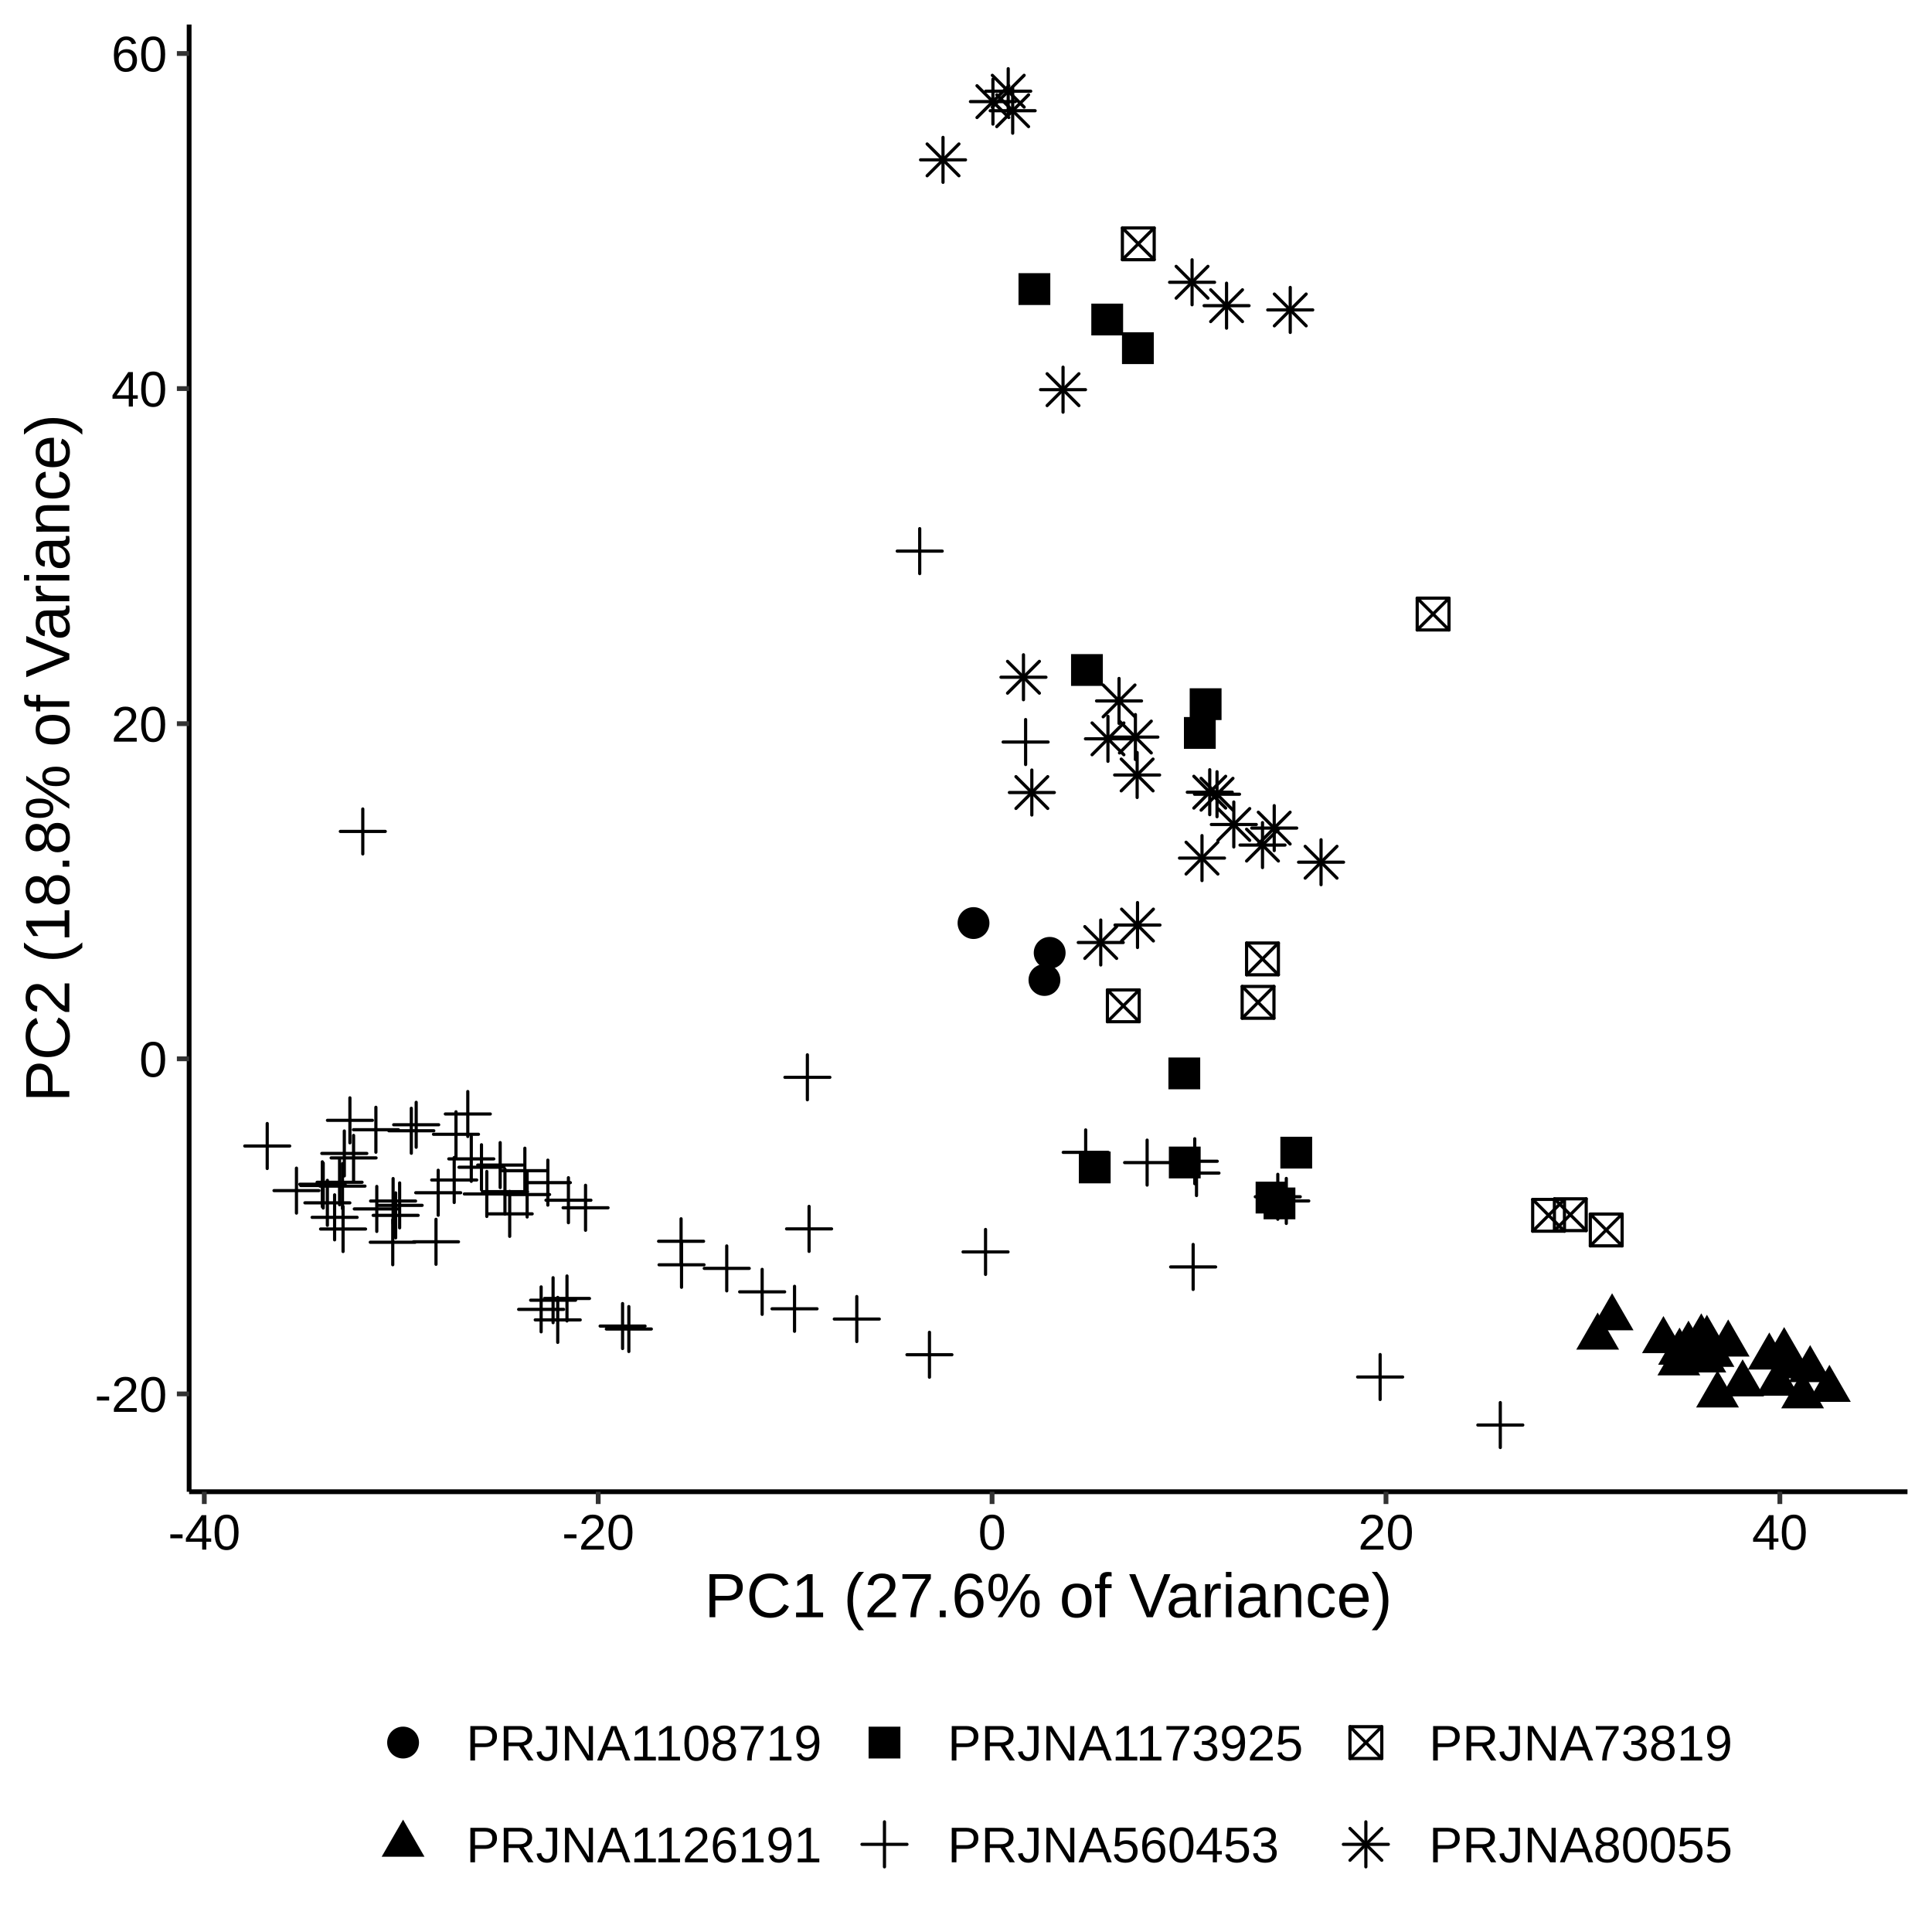
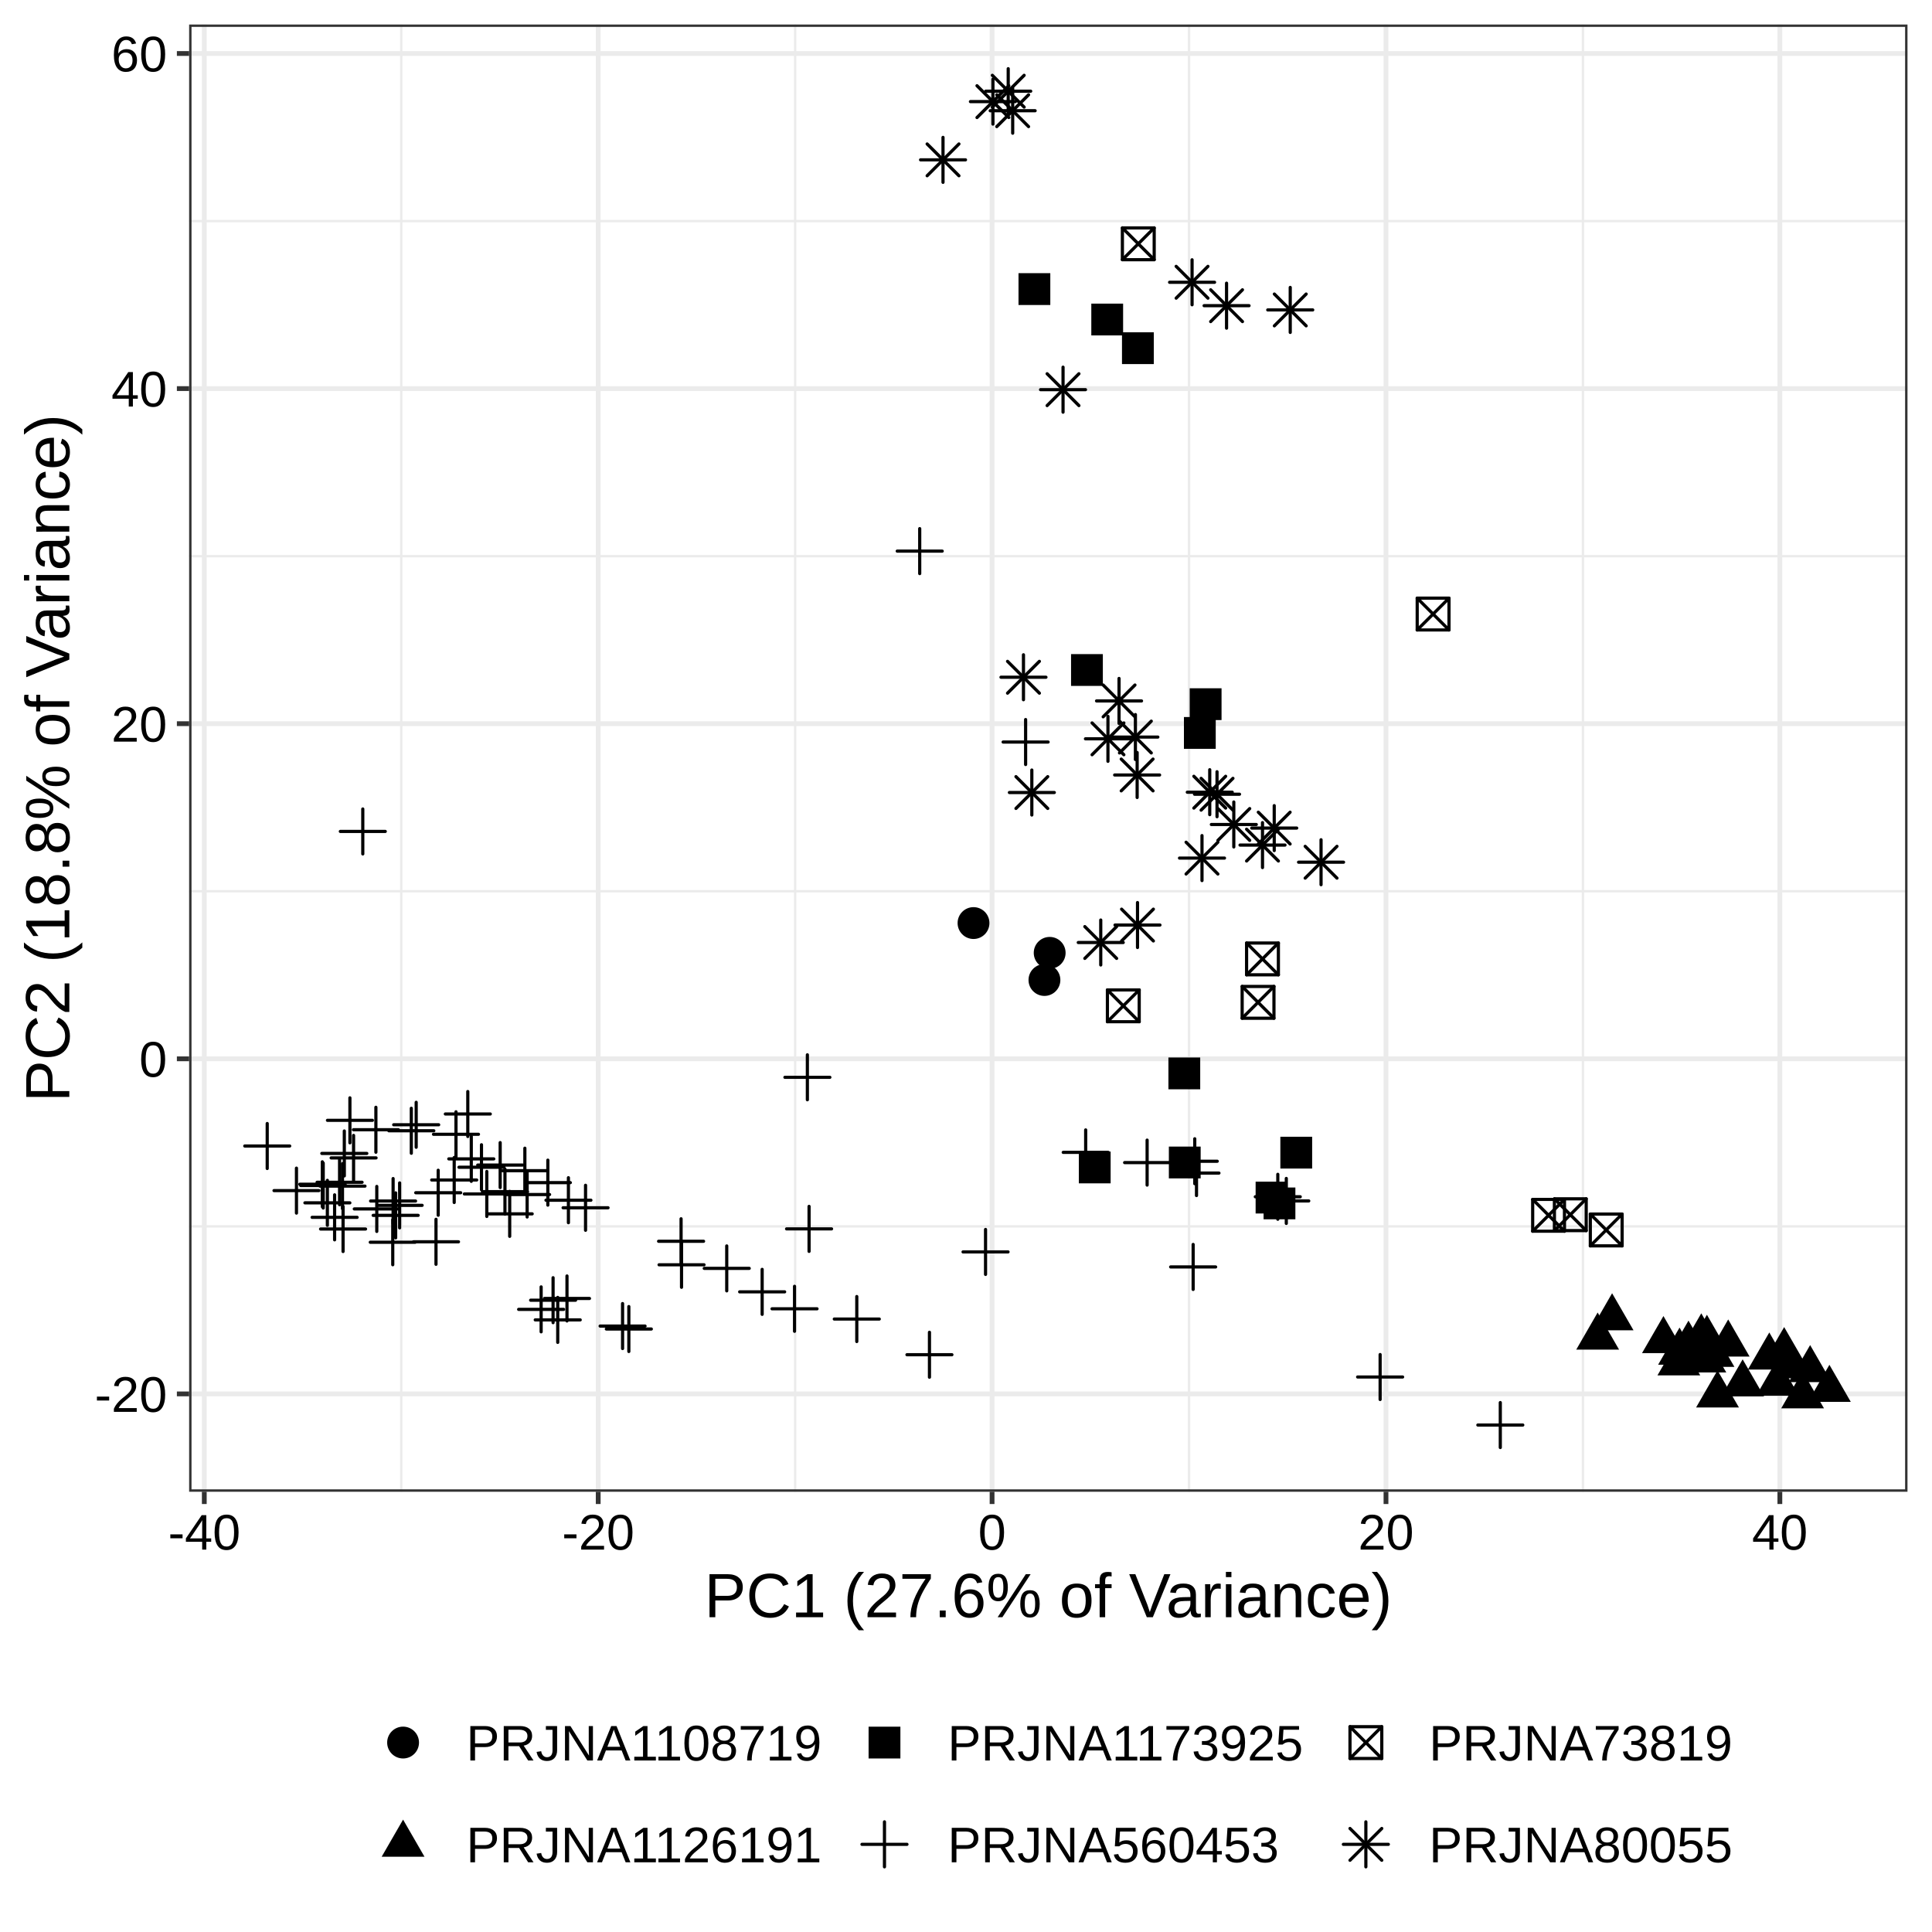
<svg xmlns="http://www.w3.org/2000/svg" class="svglite" width="432.00pt" height="432.00pt" viewBox="0 0 432.00 432.00">
  <defs>
    <style type="text/css">
    .svglite line, .svglite polyline, .svglite polygon, .svglite path, .svglite rect, .svglite circle {
      fill: none;
      stroke: #000000;
      stroke-linecap: round;
      stroke-linejoin: round;
      stroke-miterlimit: 10.00;
    }
    .svglite text {
      white-space: pre;
    }
  </style>
  </defs>
  <rect width="100%" height="100%" style="stroke: none; fill: #FFFFFF;" />
  <defs>
    <clipPath id="cpMC4wMHw0MzIuMDB8MC4wMHw0MzIuMDA=">
      <rect x="0.00" y="0.00" width="432.00" height="432.00" />
    </clipPath>
  </defs>
  <g clip-path="url(#cpMC4wMHw0MzIuMDB8MC4wMHw0MzIuMDA=)">
    <rect x="0.00" y="0.00" width="432.00" height="432.00" style="stroke-width: 1.07; stroke: #FFFFFF; fill: #FFFFFF;" />
  </g>
  <defs>
    <clipPath id="cpNDIuMjl8NDI2LjUyfDUuNDh8MzMzLjU2">
      <rect x="42.29" y="5.48" width="384.23" height="328.08" />
    </clipPath>
  </defs>
  <g clip-path="url(#cpNDIuMjl8NDI2LjUyfDUuNDh8MzMzLjU2)">
    <rect x="42.29" y="5.48" width="384.23" height="328.08" style="stroke-width: 1.07; stroke: none; fill: #FFFFFF;" />
+     <polyline points="42.29,274.22 426.52,274.22 " style="stroke-width: 0.53; stroke: #EBEBEB; stroke-linecap: butt;" />
+     <polyline points="42.29,199.29 426.52,199.29 " style="stroke-width: 0.53; stroke: #EBEBEB; stroke-linecap: butt;" />
+     <polyline points="42.29,124.36 426.52,124.36 " style="stroke-width: 0.53; stroke: #EBEBEB; stroke-linecap: butt;" />
+     <polyline points="42.29,49.43 426.52,49.43 " style="stroke-width: 0.53; stroke: #EBEBEB; stroke-linecap: butt;" />
+     <polyline points="89.72,333.56 89.72,5.48 " style="stroke-width: 0.53; stroke: #EBEBEB; stroke-linecap: butt;" />
+     <polyline points="177.80,333.56 177.80,5.48 " style="stroke-width: 0.53; stroke: #EBEBEB; stroke-linecap: butt;" />
+     <polyline points="265.87,333.56 265.87,5.48 " style="stroke-width: 0.53; stroke: #EBEBEB; stroke-linecap: butt;" />
+     <polyline points="353.95,333.56 353.95,5.48 " style="stroke-width: 0.53; stroke: #EBEBEB; stroke-linecap: butt;" />
+     <polyline points="42.29,311.68 426.52,311.68 " style="stroke-width: 1.07; stroke: #EBEBEB; stroke-linecap: butt;" />
+     <polyline points="42.29,236.75 426.52,236.75 " style="stroke-width: 1.07; stroke: #EBEBEB; stroke-linecap: butt;" />
+     <polyline points="42.29,161.82 426.52,161.82 " style="stroke-width: 1.07; stroke: #EBEBEB; stroke-linecap: butt;" />
+     <polyline points="42.29,86.89 426.52,86.89 " style="stroke-width: 1.07; stroke: #EBEBEB; stroke-linecap: butt;" />
+     <polyline points="42.29,11.96 426.52,11.96 " style="stroke-width: 1.07; stroke: #EBEBEB; stroke-linecap: butt;" />
+     <polyline points="45.68,333.56 45.68,5.48 " style="stroke-width: 1.07; stroke: #EBEBEB; stroke-linecap: butt;" />
+     <polyline points="133.76,333.56 133.76,5.48 " style="stroke-width: 1.07; stroke: #EBEBEB; stroke-linecap: butt;" />
+     <polyline points="221.83,333.56 221.83,5.48 " style="stroke-width: 1.07; stroke: #EBEBEB; stroke-linecap: butt;" />
+     <polyline points="309.91,333.56 309.91,5.48 " style="stroke-width: 1.07; stroke: #EBEBEB; stroke-linecap: butt;" />
+     <polyline points="397.98,333.56 397.98,5.48 " style="stroke-width: 1.07; stroke: #EBEBEB; stroke-linecap: butt;" />
    <line x1="125.91" y1="270.06" x2="135.96" y2="270.06" style="stroke-width: 0.71;" />
    <line x1="130.93" y1="275.09" x2="130.93" y2="265.03" style="stroke-width: 0.71;" />
    <line x1="100.35" y1="259.13" x2="110.41" y2="259.13" style="stroke-width: 0.71;" />
    <line x1="105.38" y1="264.15" x2="105.38" y2="254.10" style="stroke-width: 0.71;" />
    <line x1="112.34" y1="261.77" x2="122.39" y2="261.77" style="stroke-width: 0.71;" />
    <line x1="117.36" y1="266.80" x2="117.36" y2="256.74" style="stroke-width: 0.71;" />
    <line x1="262.12" y1="259.66" x2="272.18" y2="259.66" style="stroke-width: 0.71;" />
    <line x1="267.15" y1="264.68" x2="267.15" y2="254.63" style="stroke-width: 0.71;" />
    <line x1="262.51" y1="262.30" x2="272.56" y2="262.30" style="stroke-width: 0.71;" />
    <line x1="267.54" y1="267.33" x2="267.54" y2="257.27" style="stroke-width: 0.71;" />
    <line x1="251.47" y1="259.96" x2="261.53" y2="259.96" style="stroke-width: 0.71;" />
    <line x1="256.50" y1="264.99" x2="256.50" y2="254.93" style="stroke-width: 0.71;" />
    <line x1="280.69" y1="267.60" x2="290.74" y2="267.60" style="stroke-width: 0.71;" />
    <line x1="285.72" y1="272.63" x2="285.72" y2="262.58" style="stroke-width: 0.71;" />
    <line x1="282.59" y1="268.53" x2="292.64" y2="268.53" style="stroke-width: 0.71;" />
    <line x1="287.62" y1="273.56" x2="287.62" y2="263.50" style="stroke-width: 0.71;" />
    <line x1="237.74" y1="257.67" x2="247.79" y2="257.67" style="stroke-width: 0.71;" />
    <line x1="242.76" y1="262.70" x2="242.76" y2="252.65" style="stroke-width: 0.71;" />
    <line x1="224.30" y1="165.92" x2="234.36" y2="165.92" style="stroke-width: 0.71;" />
    <line x1="229.33" y1="170.95" x2="229.33" y2="160.89" style="stroke-width: 0.71;" />
    <line x1="200.62" y1="123.23" x2="210.68" y2="123.23" style="stroke-width: 0.71;" />
    <line x1="205.65" y1="128.26" x2="205.65" y2="118.20" style="stroke-width: 0.71;" />
    <line x1="107.88" y1="266.45" x2="117.94" y2="266.45" style="stroke-width: 0.71;" />
    <line x1="112.91" y1="271.48" x2="112.91" y2="261.42" style="stroke-width: 0.71;" />
    <line x1="202.80" y1="302.92" x2="212.85" y2="302.92" style="stroke-width: 0.71;" />
    <line x1="207.83" y1="307.95" x2="207.83" y2="297.90" style="stroke-width: 0.71;" />
    <line x1="175.88" y1="274.78" x2="185.94" y2="274.78" style="stroke-width: 0.71;" />
    <line x1="180.91" y1="279.81" x2="180.91" y2="269.75" style="stroke-width: 0.71;" />
    <line x1="215.34" y1="279.93" x2="225.40" y2="279.93" style="stroke-width: 0.71;" />
    <line x1="220.37" y1="284.96" x2="220.37" y2="274.91" style="stroke-width: 0.71;" />
    <line x1="175.51" y1="240.89" x2="185.56" y2="240.89" style="stroke-width: 0.71;" />
    <line x1="180.53" y1="245.91" x2="180.53" y2="235.86" style="stroke-width: 0.71;" />
    <line x1="303.57" y1="307.90" x2="313.63" y2="307.90" style="stroke-width: 0.71;" />
    <line x1="308.60" y1="312.93" x2="308.60" y2="302.88" style="stroke-width: 0.71;" />
    <line x1="76.10" y1="185.91" x2="86.15" y2="185.91" style="stroke-width: 0.71;" />
    <line x1="81.12" y1="190.94" x2="81.12" y2="180.89" style="stroke-width: 0.71;" />
    <line x1="186.55" y1="294.94" x2="196.61" y2="294.94" style="stroke-width: 0.71;" />
    <line x1="191.58" y1="299.97" x2="191.58" y2="289.91" style="stroke-width: 0.71;" />
    <line x1="330.45" y1="318.64" x2="340.50" y2="318.64" style="stroke-width: 0.71;" />
    <line x1="335.47" y1="323.67" x2="335.47" y2="313.62" style="stroke-width: 0.71;" />
    <line x1="261.76" y1="283.29" x2="271.82" y2="283.29" style="stroke-width: 0.71;" />
    <line x1="266.79" y1="288.32" x2="266.79" y2="278.26" style="stroke-width: 0.71;" />
    <line x1="79.22" y1="270.32" x2="89.28" y2="270.32" style="stroke-width: 0.71;" />
    <line x1="84.25" y1="275.35" x2="84.25" y2="265.29" style="stroke-width: 0.71;" />
    <line x1="74.04" y1="258.91" x2="84.09" y2="258.91" style="stroke-width: 0.71;" />
    <line x1="79.06" y1="263.94" x2="79.06" y2="253.88" style="stroke-width: 0.71;" />
    <line x1="71.96" y1="257.91" x2="82.02" y2="257.91" style="stroke-width: 0.71;" />
    <line x1="76.99" y1="262.94" x2="76.99" y2="252.89" style="stroke-width: 0.71;" />
    <line x1="82.87" y1="268.55" x2="92.92" y2="268.55" style="stroke-width: 0.71;" />
    <line x1="87.90" y1="273.58" x2="87.90" y2="263.53" style="stroke-width: 0.71;" />
    <line x1="54.73" y1="256.25" x2="64.78" y2="256.25" style="stroke-width: 0.71;" />
    <line x1="59.75" y1="261.28" x2="59.75" y2="251.22" style="stroke-width: 0.71;" />
    <line x1="73.22" y1="250.51" x2="83.27" y2="250.51" style="stroke-width: 0.71;" />
    <line x1="78.24" y1="255.54" x2="78.24" y2="245.48" style="stroke-width: 0.71;" />
    <line x1="69.79" y1="272.20" x2="79.85" y2="272.20" style="stroke-width: 0.71;" />
    <line x1="74.82" y1="277.23" x2="74.82" y2="267.17" style="stroke-width: 0.71;" />
    <line x1="61.27" y1="266.22" x2="71.32" y2="266.22" style="stroke-width: 0.71;" />
    <line x1="66.29" y1="271.25" x2="66.29" y2="261.20" style="stroke-width: 0.71;" />
    <line x1="165.39" y1="288.86" x2="175.45" y2="288.86" style="stroke-width: 0.71;" />
    <line x1="170.42" y1="293.89" x2="170.42" y2="283.83" style="stroke-width: 0.71;" />
    <line x1="67.24" y1="265.09" x2="77.30" y2="265.09" style="stroke-width: 0.71;" />
    <line x1="72.27" y1="270.12" x2="72.27" y2="260.06" style="stroke-width: 0.71;" />
    <line x1="71.55" y1="265.22" x2="81.61" y2="265.22" style="stroke-width: 0.71;" />
    <line x1="76.58" y1="270.25" x2="76.58" y2="260.19" style="stroke-width: 0.71;" />
    <line x1="67.04" y1="264.80" x2="77.10" y2="264.80" style="stroke-width: 0.71;" />
    <line x1="72.07" y1="269.83" x2="72.07" y2="259.78" style="stroke-width: 0.71;" />
    <line x1="70.90" y1="264.36" x2="80.96" y2="264.36" style="stroke-width: 0.71;" />
    <line x1="75.93" y1="269.39" x2="75.93" y2="259.34" style="stroke-width: 0.71;" />
    <line x1="92.46" y1="277.67" x2="102.52" y2="277.67" style="stroke-width: 0.71;" />
    <line x1="97.49" y1="282.70" x2="97.49" y2="272.64" style="stroke-width: 0.71;" />
    <line x1="71.68" y1="274.81" x2="81.74" y2="274.81" style="stroke-width: 0.71;" />
    <line x1="76.71" y1="279.84" x2="76.71" y2="269.78" style="stroke-width: 0.71;" />
    <line x1="83.44" y1="271.76" x2="93.50" y2="271.76" style="stroke-width: 0.71;" />
    <line x1="88.47" y1="276.79" x2="88.47" y2="266.73" style="stroke-width: 0.71;" />
    <line x1="68.18" y1="268.96" x2="78.23" y2="268.96" style="stroke-width: 0.71;" />
    <line x1="73.20" y1="273.99" x2="73.20" y2="263.93" style="stroke-width: 0.71;" />
    <line x1="82.79" y1="277.77" x2="92.84" y2="277.77" style="stroke-width: 0.71;" />
    <line x1="87.82" y1="282.80" x2="87.82" y2="272.74" style="stroke-width: 0.71;" />
    <line x1="84.33" y1="269.52" x2="94.39" y2="269.52" style="stroke-width: 0.71;" />
    <line x1="89.36" y1="274.55" x2="89.36" y2="264.50" style="stroke-width: 0.71;" />
    <line x1="147.26" y1="277.55" x2="157.32" y2="277.55" style="stroke-width: 0.71;" />
    <line x1="152.29" y1="282.58" x2="152.29" y2="272.52" style="stroke-width: 0.71;" />
    <line x1="134.19" y1="296.51" x2="144.24" y2="296.51" style="stroke-width: 0.71;" />
    <line x1="139.21" y1="301.54" x2="139.21" y2="291.48" style="stroke-width: 0.71;" />
    <line x1="119.68" y1="295.13" x2="129.74" y2="295.13" style="stroke-width: 0.71;" />
    <line x1="124.71" y1="300.16" x2="124.71" y2="290.10" style="stroke-width: 0.71;" />
    <line x1="118.65" y1="290.73" x2="128.70" y2="290.73" style="stroke-width: 0.71;" />
    <line x1="123.67" y1="295.75" x2="123.67" y2="285.70" style="stroke-width: 0.71;" />
    <line x1="135.58" y1="297.17" x2="145.64" y2="297.17" style="stroke-width: 0.71;" />
    <line x1="140.61" y1="302.20" x2="140.61" y2="292.15" style="stroke-width: 0.71;" />
    <line x1="121.75" y1="290.34" x2="131.81" y2="290.34" style="stroke-width: 0.71;" />
    <line x1="126.78" y1="295.37" x2="126.78" y2="285.31" style="stroke-width: 0.71;" />
    <line x1="115.97" y1="292.78" x2="126.03" y2="292.78" style="stroke-width: 0.71;" />
    <line x1="121.00" y1="297.80" x2="121.00" y2="287.75" style="stroke-width: 0.71;" />
    <line x1="96.93" y1="253.63" x2="106.99" y2="253.63" style="stroke-width: 0.71;" />
    <line x1="101.96" y1="258.66" x2="101.96" y2="248.60" style="stroke-width: 0.71;" />
    <line x1="99.58" y1="249.09" x2="109.63" y2="249.09" style="stroke-width: 0.71;" />
    <line x1="104.60" y1="254.12" x2="104.60" y2="244.07" style="stroke-width: 0.71;" />
    <line x1="86.94" y1="252.84" x2="97.00" y2="252.84" style="stroke-width: 0.71;" />
    <line x1="91.97" y1="257.87" x2="91.97" y2="247.81" style="stroke-width: 0.71;" />
    <line x1="96.53" y1="263.85" x2="106.59" y2="263.85" style="stroke-width: 0.71;" />
    <line x1="101.56" y1="268.88" x2="101.56" y2="258.82" style="stroke-width: 0.71;" />
    <line x1="147.37" y1="282.81" x2="157.42" y2="282.81" style="stroke-width: 0.71;" />
    <line x1="152.39" y1="287.84" x2="152.39" y2="277.78" style="stroke-width: 0.71;" />
    <line x1="79.03" y1="252.61" x2="89.08" y2="252.61" style="stroke-width: 0.71;" />
    <line x1="84.05" y1="257.64" x2="84.05" y2="247.59" style="stroke-width: 0.71;" />
    <line x1="88.03" y1="251.50" x2="98.09" y2="251.50" style="stroke-width: 0.71;" />
    <line x1="93.06" y1="256.53" x2="93.06" y2="246.48" style="stroke-width: 0.71;" />
    <line x1="92.96" y1="266.70" x2="103.01" y2="266.70" style="stroke-width: 0.71;" />
    <line x1="97.98" y1="271.73" x2="97.98" y2="261.67" style="stroke-width: 0.71;" />
    <line x1="112.84" y1="267.10" x2="122.89" y2="267.10" style="stroke-width: 0.71;" />
    <line x1="117.87" y1="272.12" x2="117.87" y2="262.07" style="stroke-width: 0.71;" />
    <line x1="117.48" y1="264.44" x2="127.53" y2="264.44" style="stroke-width: 0.71;" />
    <line x1="122.50" y1="269.47" x2="122.50" y2="259.41" style="stroke-width: 0.71;" />
    <line x1="103.83" y1="266.97" x2="113.88" y2="266.97" style="stroke-width: 0.71;" />
    <line x1="108.85" y1="272.00" x2="108.85" y2="261.94" style="stroke-width: 0.71;" />
    <line x1="102.63" y1="261.00" x2="112.69" y2="261.00" style="stroke-width: 0.71;" />
    <line x1="107.66" y1="266.03" x2="107.66" y2="255.97" style="stroke-width: 0.71;" />
    <line x1="106.82" y1="260.51" x2="116.87" y2="260.51" style="stroke-width: 0.71;" />
    <line x1="111.84" y1="265.54" x2="111.84" y2="255.49" style="stroke-width: 0.71;" />
    <line x1="122.08" y1="268.37" x2="132.13" y2="268.37" style="stroke-width: 0.71;" />
    <line x1="127.10" y1="273.40" x2="127.10" y2="263.34" style="stroke-width: 0.71;" />
    <line x1="108.94" y1="271.42" x2="119.00" y2="271.42" style="stroke-width: 0.71;" />
    <line x1="113.97" y1="276.45" x2="113.97" y2="266.39" style="stroke-width: 0.71;" />
    <line x1="172.63" y1="292.65" x2="182.69" y2="292.65" style="stroke-width: 0.71;" />
    <line x1="177.66" y1="297.68" x2="177.66" y2="287.62" style="stroke-width: 0.71;" />
    <line x1="157.47" y1="283.61" x2="167.53" y2="283.61" style="stroke-width: 0.71;" />
    <line x1="162.50" y1="288.64" x2="162.50" y2="278.59" style="stroke-width: 0.71;" />
    <line x1="242.57" y1="214.30" x2="249.68" y2="207.19" style="stroke-width: 0.71;" />
    <line x1="242.57" y1="207.19" x2="249.68" y2="214.30" style="stroke-width: 0.71;" />
    <line x1="241.10" y1="210.75" x2="251.16" y2="210.75" style="stroke-width: 0.71;" />
    <line x1="246.13" y1="215.77" x2="246.13" y2="205.72" style="stroke-width: 0.71;" />
    <line x1="250.79" y1="210.40" x2="257.90" y2="203.29" style="stroke-width: 0.71;" />
    <line x1="250.79" y1="203.29" x2="257.90" y2="210.40" style="stroke-width: 0.71;" />
    <line x1="249.32" y1="206.84" x2="259.37" y2="206.84" style="stroke-width: 0.71;" />
    <line x1="254.35" y1="211.87" x2="254.35" y2="201.81" style="stroke-width: 0.71;" />
    <line x1="265.21" y1="195.43" x2="272.32" y2="188.32" style="stroke-width: 0.71;" />
    <line x1="265.21" y1="188.32" x2="272.32" y2="195.43" style="stroke-width: 0.71;" />
    <line x1="263.74" y1="191.87" x2="273.80" y2="191.87" style="stroke-width: 0.71;" />
    <line x1="268.77" y1="196.90" x2="268.77" y2="186.84" style="stroke-width: 0.71;" />
    <line x1="207.31" y1="39.30" x2="214.42" y2="32.19" style="stroke-width: 0.71;" />
    <line x1="207.31" y1="32.19" x2="214.42" y2="39.30" style="stroke-width: 0.71;" />
    <line x1="205.84" y1="35.74" x2="215.89" y2="35.74" style="stroke-width: 0.71;" />
    <line x1="210.86" y1="40.77" x2="210.86" y2="30.72" style="stroke-width: 0.71;" />
    <line x1="234.14" y1="90.69" x2="241.25" y2="83.57" style="stroke-width: 0.71;" />
    <line x1="234.14" y1="83.57" x2="241.25" y2="90.69" style="stroke-width: 0.71;" />
    <line x1="232.67" y1="87.13" x2="242.72" y2="87.13" style="stroke-width: 0.71;" />
    <line x1="237.70" y1="92.16" x2="237.70" y2="82.10" style="stroke-width: 0.71;" />
    <circle cx="234.71" cy="213.06" r="3.56" style="stroke-width: 0.71; stroke: none; fill: #000000;" />
    <circle cx="233.54" cy="219.13" r="3.56" style="stroke-width: 0.71; stroke: none; fill: #000000;" />
    <circle cx="217.68" cy="206.40" r="3.56" style="stroke-width: 0.71; stroke: none; fill: #000000;" />
    <polygon points="397.46,303.80 402.25,312.09 392.68,312.09 " style="stroke-width: 0.71; stroke: none; fill: #000000;" />
    <polygon points="409.06,305.17 413.84,313.46 404.27,313.46 " style="stroke-width: 0.71; stroke: none; fill: #000000;" />
    <polygon points="404.75,300.76 409.53,309.05 399.96,309.05 " style="stroke-width: 0.71; stroke: none; fill: #000000;" />
    <polygon points="403.06,306.62 407.85,314.91 398.28,314.91 " style="stroke-width: 0.71; stroke: none; fill: #000000;" />
    <polygon points="383.03,297.34 387.82,305.64 378.24,305.64 " style="stroke-width: 0.71; stroke: none; fill: #000000;" />
    <polygon points="380.41,293.66 385.20,301.95 375.62,301.95 " style="stroke-width: 0.71; stroke: none; fill: #000000;" />
    <polygon points="375.40,299.25 380.18,307.54 370.61,307.54 " style="stroke-width: 0.71; stroke: none; fill: #000000;" />
    <polygon points="381.67,293.98 386.45,302.27 376.88,302.27 " style="stroke-width: 0.71; stroke: none; fill: #000000;" />
    <polygon points="384.04,306.41 388.83,314.71 379.25,314.71 " style="stroke-width: 0.71; stroke: none; fill: #000000;" />
    <polygon points="357.24,293.48 362.03,301.78 352.45,301.78 " style="stroke-width: 0.71; stroke: none; fill: #000000;" />
    <polygon points="377.55,295.29 382.33,303.58 372.76,303.58 " style="stroke-width: 0.71; stroke: none; fill: #000000;" />
    <polygon points="386.43,295.03 391.21,303.33 381.64,303.33 " style="stroke-width: 0.71; stroke: none; fill: #000000;" />
    <polygon points="389.66,303.95 394.45,312.24 384.88,312.24 " style="stroke-width: 0.71; stroke: none; fill: #000000;" />
    <polygon points="381.22,298.59 386.00,306.88 376.43,306.88 " style="stroke-width: 0.71; stroke: none; fill: #000000;" />
    <polygon points="398.94,296.73 403.73,305.03 394.16,305.03 " style="stroke-width: 0.71; stroke: none; fill: #000000;" />
    <polygon points="371.95,294.27 376.74,302.56 367.16,302.56 " style="stroke-width: 0.71; stroke: none; fill: #000000;" />
    <polygon points="395.62,297.94 400.40,306.24 390.83,306.24 " style="stroke-width: 0.71; stroke: none; fill: #000000;" />
    <polygon points="400.24,299.88 405.03,308.18 395.46,308.18 " style="stroke-width: 0.71; stroke: none; fill: #000000;" />
    <polygon points="375.55,296.85 380.34,305.15 370.76,305.15 " style="stroke-width: 0.71; stroke: none; fill: #000000;" />
    <polygon points="360.47,289.17 365.26,297.46 355.69,297.46 " style="stroke-width: 0.71; stroke: none; fill: #000000;" />
    <line x1="221.89" y1="23.95" x2="229.00" y2="16.84" style="stroke-width: 0.71;" />
    <line x1="221.89" y1="16.84" x2="229.00" y2="23.95" style="stroke-width: 0.71;" />
    <line x1="220.41" y1="20.39" x2="230.47" y2="20.39" style="stroke-width: 0.71;" />
    <line x1="225.44" y1="25.42" x2="225.44" y2="15.36" style="stroke-width: 0.71;" />
    <line x1="222.88" y1="28.31" x2="229.99" y2="21.20" style="stroke-width: 0.71;" />
    <line x1="222.88" y1="21.20" x2="229.99" y2="28.31" style="stroke-width: 0.71;" />
    <line x1="221.41" y1="24.76" x2="231.46" y2="24.76" style="stroke-width: 0.71;" />
    <line x1="226.44" y1="29.78" x2="226.44" y2="19.73" style="stroke-width: 0.71;" />
    <line x1="218.46" y1="26.28" x2="225.57" y2="19.17" style="stroke-width: 0.71;" />
    <line x1="218.46" y1="19.17" x2="225.57" y2="26.28" style="stroke-width: 0.71;" />
    <line x1="216.99" y1="22.72" x2="227.04" y2="22.72" style="stroke-width: 0.71;" />
    <line x1="222.02" y1="27.75" x2="222.02" y2="17.70" style="stroke-width: 0.71;" />
    <line x1="284.95" y1="72.86" x2="292.06" y2="65.75" style="stroke-width: 0.71;" />
    <line x1="284.95" y1="65.75" x2="292.06" y2="72.86" style="stroke-width: 0.71;" />
    <line x1="283.47" y1="69.30" x2="293.53" y2="69.30" style="stroke-width: 0.71;" />
    <line x1="288.50" y1="74.33" x2="288.50" y2="64.27" style="stroke-width: 0.71;" />
    <line x1="270.71" y1="71.91" x2="277.82" y2="64.80" style="stroke-width: 0.71;" />
    <line x1="270.71" y1="64.80" x2="277.82" y2="71.91" style="stroke-width: 0.71;" />
    <line x1="269.24" y1="68.35" x2="279.29" y2="68.35" style="stroke-width: 0.71;" />
    <line x1="274.26" y1="73.38" x2="274.26" y2="63.32" style="stroke-width: 0.71;" />
    <line x1="244.19" y1="168.76" x2="251.30" y2="161.65" style="stroke-width: 0.71;" />
    <line x1="244.19" y1="161.65" x2="251.30" y2="168.76" style="stroke-width: 0.71;" />
    <line x1="242.71" y1="165.20" x2="252.77" y2="165.20" style="stroke-width: 0.71;" />
    <line x1="247.74" y1="170.23" x2="247.74" y2="160.18" style="stroke-width: 0.71;" />
    <line x1="225.29" y1="154.99" x2="232.41" y2="147.88" style="stroke-width: 0.71;" />
    <line x1="225.29" y1="147.88" x2="232.41" y2="154.99" style="stroke-width: 0.71;" />
    <line x1="223.82" y1="151.43" x2="233.88" y2="151.43" style="stroke-width: 0.71;" />
    <line x1="228.85" y1="156.46" x2="228.85" y2="146.41" style="stroke-width: 0.71;" />
    <line x1="250.32" y1="168.36" x2="257.43" y2="161.25" style="stroke-width: 0.71;" />
    <line x1="250.32" y1="161.25" x2="257.43" y2="168.36" style="stroke-width: 0.71;" />
    <line x1="248.85" y1="164.81" x2="258.90" y2="164.81" style="stroke-width: 0.71;" />
    <line x1="253.88" y1="169.83" x2="253.88" y2="159.78" style="stroke-width: 0.71;" />
    <line x1="246.67" y1="160.28" x2="253.78" y2="153.17" style="stroke-width: 0.71;" />
    <line x1="246.67" y1="153.17" x2="253.78" y2="160.28" style="stroke-width: 0.71;" />
    <line x1="245.19" y1="156.73" x2="255.25" y2="156.73" style="stroke-width: 0.71;" />
    <line x1="250.22" y1="161.76" x2="250.22" y2="151.70" style="stroke-width: 0.71;" />
    <line x1="250.71" y1="176.84" x2="257.82" y2="169.73" style="stroke-width: 0.71;" />
    <line x1="250.71" y1="169.73" x2="257.82" y2="176.84" style="stroke-width: 0.71;" />
    <line x1="249.24" y1="173.29" x2="259.29" y2="173.29" style="stroke-width: 0.71;" />
    <line x1="254.27" y1="178.32" x2="254.27" y2="168.26" style="stroke-width: 0.71;" />
    <line x1="268.57" y1="181.15" x2="275.69" y2="174.04" style="stroke-width: 0.71;" />
    <line x1="268.57" y1="174.04" x2="275.69" y2="181.15" style="stroke-width: 0.71;" />
    <line x1="267.10" y1="177.59" x2="277.16" y2="177.59" style="stroke-width: 0.71;" />
    <line x1="272.13" y1="182.62" x2="272.13" y2="172.56" style="stroke-width: 0.71;" />
    <line x1="291.84" y1="196.35" x2="298.95" y2="189.24" style="stroke-width: 0.71;" />
    <line x1="291.84" y1="189.24" x2="298.95" y2="196.35" style="stroke-width: 0.71;" />
    <line x1="290.36" y1="192.79" x2="300.42" y2="192.79" style="stroke-width: 0.71;" />
    <line x1="295.39" y1="197.82" x2="295.39" y2="187.77" style="stroke-width: 0.71;" />
    <line x1="272.33" y1="187.91" x2="279.44" y2="180.80" style="stroke-width: 0.71;" />
    <line x1="272.33" y1="180.80" x2="279.44" y2="187.91" style="stroke-width: 0.71;" />
    <line x1="270.86" y1="184.36" x2="280.91" y2="184.36" style="stroke-width: 0.71;" />
    <line x1="275.88" y1="189.38" x2="275.88" y2="179.33" style="stroke-width: 0.71;" />
    <line x1="278.74" y1="192.52" x2="285.85" y2="185.41" style="stroke-width: 0.71;" />
    <line x1="278.74" y1="185.41" x2="285.85" y2="192.52" style="stroke-width: 0.71;" />
    <line x1="277.27" y1="188.96" x2="287.33" y2="188.96" style="stroke-width: 0.71;" />
    <line x1="282.30" y1="193.99" x2="282.30" y2="183.94" style="stroke-width: 0.71;" />
    <line x1="262.99" y1="66.67" x2="270.10" y2="59.56" style="stroke-width: 0.71;" />
    <line x1="262.99" y1="59.56" x2="270.10" y2="66.67" style="stroke-width: 0.71;" />
    <line x1="261.52" y1="63.12" x2="271.58" y2="63.12" style="stroke-width: 0.71;" />
    <line x1="266.55" y1="68.15" x2="266.55" y2="58.09" style="stroke-width: 0.71;" />
    <line x1="227.17" y1="180.77" x2="234.28" y2="173.66" style="stroke-width: 0.71;" />
    <line x1="227.17" y1="173.66" x2="234.28" y2="180.77" style="stroke-width: 0.71;" />
    <line x1="225.70" y1="177.21" x2="235.75" y2="177.21" style="stroke-width: 0.71;" />
    <line x1="230.72" y1="182.24" x2="230.72" y2="172.18" style="stroke-width: 0.71;" />
    <line x1="281.36" y1="188.72" x2="288.47" y2="181.61" style="stroke-width: 0.71;" />
    <line x1="281.36" y1="181.61" x2="288.47" y2="188.72" style="stroke-width: 0.71;" />
    <line x1="279.89" y1="185.16" x2="289.95" y2="185.16" style="stroke-width: 0.71;" />
    <line x1="284.92" y1="190.19" x2="284.92" y2="180.14" style="stroke-width: 0.71;" />
    <line x1="266.95" y1="180.69" x2="274.06" y2="173.58" style="stroke-width: 0.71;" />
    <line x1="266.95" y1="173.58" x2="274.06" y2="180.69" style="stroke-width: 0.71;" />
    <line x1="265.48" y1="177.14" x2="275.53" y2="177.14" style="stroke-width: 0.71;" />
    <line x1="270.50" y1="182.16" x2="270.50" y2="172.11" style="stroke-width: 0.71;" />
    <polygon points="261.26,243.57 268.37,243.57 268.37,236.46 261.26,236.46 " style="stroke-width: 0.71; stroke: none; fill: #000000;" />
    <polygon points="239.49,153.37 246.60,153.37 246.60,146.26 239.49,146.26 " style="stroke-width: 0.71; stroke: none; fill: #000000;" />
    <polygon points="266.02,161.01 273.14,161.01 273.14,153.90 266.02,153.90 " style="stroke-width: 0.71; stroke: none; fill: #000000;" />
    <polygon points="264.73,167.44 271.84,167.44 271.84,160.33 264.73,160.33 " style="stroke-width: 0.71; stroke: none; fill: #000000;" />
    <polygon points="244.02,75.00 251.13,75.00 251.13,67.89 244.02,67.89 " style="stroke-width: 0.71; stroke: none; fill: #000000;" />
    <polygon points="227.74,68.20 234.85,68.20 234.85,61.08 227.74,61.08 " style="stroke-width: 0.71; stroke: none; fill: #000000;" />
    <polygon points="250.88,81.41 257.99,81.41 257.99,74.30 250.88,74.30 " style="stroke-width: 0.71; stroke: none; fill: #000000;" />
    <polygon points="282.54,272.64 289.65,272.64 289.65,265.53 282.54,265.53 " style="stroke-width: 0.71; stroke: none; fill: #000000;" />
    <polygon points="241.23,264.60 248.34,264.60 248.34,257.49 241.23,257.49 " style="stroke-width: 0.71; stroke: none; fill: #000000;" />
    <polygon points="261.36,263.49 268.47,263.49 268.47,256.38 261.36,256.38 " style="stroke-width: 0.71; stroke: none; fill: #000000;" />
    <polygon points="286.29,261.29 293.40,261.29 293.40,254.18 286.29,254.18 " style="stroke-width: 0.71; stroke: none; fill: #000000;" />
    <polygon points="280.76,271.34 287.87,271.34 287.87,264.22 280.76,264.22 " style="stroke-width: 0.71; stroke: none; fill: #000000;" />
    <rect x="278.74" y="210.86" width="7.11" height="7.11" style="stroke-width: 0.71;" />
    <line x1="278.74" y1="217.97" x2="285.85" y2="210.86" style="stroke-width: 0.71;" />
    <line x1="278.74" y1="210.86" x2="285.85" y2="217.97" style="stroke-width: 0.71;" />
    <rect x="277.75" y="220.57" width="7.11" height="7.11" style="stroke-width: 0.71;" />
    <line x1="277.75" y1="227.68" x2="284.86" y2="220.57" style="stroke-width: 0.71;" />
    <line x1="277.75" y1="220.57" x2="284.86" y2="227.68" style="stroke-width: 0.71;" />
    <rect x="247.62" y="221.35" width="7.11" height="7.11" style="stroke-width: 0.71;" />
    <line x1="247.62" y1="228.46" x2="254.73" y2="221.35" style="stroke-width: 0.71;" />
    <line x1="247.62" y1="221.35" x2="254.73" y2="228.46" style="stroke-width: 0.71;" />
    <rect x="347.57" y="268.06" width="7.11" height="7.11" style="stroke-width: 0.71;" />
    <line x1="347.57" y1="275.17" x2="354.68" y2="268.06" style="stroke-width: 0.71;" />
    <line x1="347.57" y1="268.06" x2="354.68" y2="275.17" style="stroke-width: 0.71;" />
    <rect x="342.71" y="268.19" width="7.11" height="7.11" style="stroke-width: 0.71;" />
    <line x1="342.71" y1="275.30" x2="349.82" y2="268.19" style="stroke-width: 0.71;" />
    <line x1="342.71" y1="268.19" x2="349.82" y2="275.30" style="stroke-width: 0.71;" />
    <rect x="355.60" y="271.47" width="7.11" height="7.11" style="stroke-width: 0.71;" />
    <line x1="355.60" y1="278.58" x2="362.71" y2="271.47" style="stroke-width: 0.71;" />
    <line x1="355.60" y1="271.47" x2="362.71" y2="278.58" style="stroke-width: 0.71;" />
    <rect x="316.89" y="133.75" width="7.11" height="7.11" style="stroke-width: 0.71;" />
    <line x1="316.89" y1="140.86" x2="324.00" y2="133.75" style="stroke-width: 0.71;" />
    <line x1="316.89" y1="133.75" x2="324.00" y2="140.86" style="stroke-width: 0.71;" />
    <rect x="250.97" y="50.96" width="7.11" height="7.11" style="stroke-width: 0.71;" />
    <line x1="250.97" y1="58.07" x2="258.08" y2="50.96" style="stroke-width: 0.71;" />
    <line x1="250.97" y1="50.96" x2="258.08" y2="58.07" style="stroke-width: 0.71;" />
+     <rect x="42.29" y="5.48" width="384.23" height="328.08" style="stroke-width: 1.07; stroke: #333333;" />
  </g>
  <g clip-path="url(#cpMC4wMHw0MzIuMDB8MC4wMHw0MzIuMDA=)">
-     <polyline points="42.29,333.56 42.29,5.48 " style="stroke-width: 1.07; stroke-linecap: butt;" />
    <text x="37.36" y="315.69" text-anchor="end" style="font-size: 11.20px; font-family: &quot;Arial&quot;;" textLength="16.17px" lengthAdjust="spacingAndGlyphs">-20</text>
    <text x="37.36" y="240.76" text-anchor="end" style="font-size: 11.20px; font-family: &quot;Arial&quot;;" textLength="6.22px" lengthAdjust="spacingAndGlyphs">0</text>
    <text x="37.36" y="165.83" text-anchor="end" style="font-size: 11.20px; font-family: &quot;Arial&quot;;" textLength="12.44px" lengthAdjust="spacingAndGlyphs">20</text>
    <text x="37.36" y="90.90" text-anchor="end" style="font-size: 11.20px; font-family: &quot;Arial&quot;;" textLength="12.44px" lengthAdjust="spacingAndGlyphs">40</text>
    <text x="37.36" y="15.97" text-anchor="end" style="font-size: 11.20px; font-family: &quot;Arial&quot;;" textLength="12.44px" lengthAdjust="spacingAndGlyphs">60</text>
    <polyline points="39.55,311.68 42.29,311.68 " style="stroke-width: 1.07; stroke: #333333; stroke-linecap: butt;" />
    <polyline points="39.55,236.75 42.29,236.75 " style="stroke-width: 1.07; stroke: #333333; stroke-linecap: butt;" />
    <polyline points="39.55,161.82 42.29,161.82 " style="stroke-width: 1.07; stroke: #333333; stroke-linecap: butt;" />
    <polyline points="39.55,86.89 42.29,86.89 " style="stroke-width: 1.07; stroke: #333333; stroke-linecap: butt;" />
    <polyline points="39.55,11.96 42.29,11.96 " style="stroke-width: 1.07; stroke: #333333; stroke-linecap: butt;" />
-     <polyline points="42.29,333.56 426.52,333.56 " style="stroke-width: 1.07; stroke-linecap: butt;" />
    <polyline points="45.68,336.30 45.68,333.56 " style="stroke-width: 1.07; stroke: #333333; stroke-linecap: butt;" />
    <polyline points="133.76,336.30 133.76,333.56 " style="stroke-width: 1.07; stroke: #333333; stroke-linecap: butt;" />
    <polyline points="221.83,336.30 221.83,333.56 " style="stroke-width: 1.07; stroke: #333333; stroke-linecap: butt;" />
    <polyline points="309.91,336.30 309.91,333.56 " style="stroke-width: 1.07; stroke: #333333; stroke-linecap: butt;" />
    <polyline points="397.98,336.30 397.98,333.56 " style="stroke-width: 1.07; stroke: #333333; stroke-linecap: butt;" />
    <text x="45.68" y="346.50" text-anchor="middle" style="font-size: 11.20px; font-family: &quot;Arial&quot;;" textLength="16.17px" lengthAdjust="spacingAndGlyphs">-40</text>
    <text x="133.76" y="346.50" text-anchor="middle" style="font-size: 11.20px; font-family: &quot;Arial&quot;;" textLength="16.17px" lengthAdjust="spacingAndGlyphs">-20</text>
    <text x="221.83" y="346.50" text-anchor="middle" style="font-size: 11.20px; font-family: &quot;Arial&quot;;" textLength="6.22px" lengthAdjust="spacingAndGlyphs">0</text>
    <text x="309.91" y="346.50" text-anchor="middle" style="font-size: 11.20px; font-family: &quot;Arial&quot;;" textLength="12.44px" lengthAdjust="spacingAndGlyphs">20</text>
    <text x="397.98" y="346.50" text-anchor="middle" style="font-size: 11.20px; font-family: &quot;Arial&quot;;" textLength="12.44px" lengthAdjust="spacingAndGlyphs">40</text>
    <text x="234.40" y="361.62" text-anchor="middle" style="font-size: 14.00px; font-family: &quot;Arial&quot;;" textLength="153.77px" lengthAdjust="spacingAndGlyphs">PC1 (27.6% of Variance)</text>
    <text transform="translate(15.50,169.52) rotate(-90)" text-anchor="middle" style="font-size: 14.00px; font-family: &quot;Arial&quot;;" textLength="153.77px" lengthAdjust="spacingAndGlyphs">PC2 (18.8% of Variance)</text>
    <rect x="76.01" y="375.52" width="316.79" height="51.00" style="stroke-width: 1.07; stroke: none; fill: #FFFFFF;" />
    <rect x="81.49" y="381.00" width="17.28" height="17.28" style="stroke-width: 1.07; stroke: none; fill: #FFFFFF;" />
    <circle cx="90.13" cy="389.64" r="3.56" style="stroke-width: 0.71; stroke: none; fill: #000000;" />
    <rect x="81.49" y="403.76" width="17.28" height="17.28" style="stroke-width: 1.07; stroke: none; fill: #FFFFFF;" />
    <polygon points="90.13,406.87 94.92,415.17 85.34,415.17 " style="stroke-width: 0.71; stroke: none; fill: #000000;" />
    <rect x="189.13" y="381.00" width="17.28" height="17.28" style="stroke-width: 1.07; stroke: none; fill: #FFFFFF;" />
    <polygon points="194.22,393.20 201.33,393.20 201.33,386.09 194.22,386.09 " style="stroke-width: 0.71; stroke: none; fill: #000000;" />
    <rect x="189.13" y="403.76" width="17.28" height="17.28" style="stroke-width: 1.07; stroke: none; fill: #FFFFFF;" />
    <line x1="192.74" y1="412.40" x2="202.80" y2="412.40" style="stroke-width: 0.71;" />
    <line x1="197.77" y1="417.43" x2="197.77" y2="407.37" style="stroke-width: 0.71;" />
    <rect x="296.77" y="381.00" width="17.28" height="17.28" style="stroke-width: 1.07; stroke: none; fill: #FFFFFF;" />
    <rect x="301.86" y="386.09" width="7.11" height="7.11" style="stroke-width: 0.71;" />
    <line x1="301.86" y1="393.20" x2="308.97" y2="386.09" style="stroke-width: 0.71;" />
    <line x1="301.86" y1="386.09" x2="308.97" y2="393.20" style="stroke-width: 0.71;" />
    <rect x="296.77" y="403.76" width="17.28" height="17.28" style="stroke-width: 1.07; stroke: none; fill: #FFFFFF;" />
    <line x1="301.86" y1="415.96" x2="308.97" y2="408.85" style="stroke-width: 0.71;" />
    <line x1="301.86" y1="408.85" x2="308.97" y2="415.96" style="stroke-width: 0.71;" />
    <line x1="300.38" y1="412.40" x2="310.44" y2="412.40" style="stroke-width: 0.71;" />
    <line x1="305.41" y1="417.43" x2="305.41" y2="407.37" style="stroke-width: 0.71;" />
    <text x="104.25" y="393.65" style="font-size: 11.20px; font-family: &quot;Arial&quot;;" textLength="79.40px" lengthAdjust="spacingAndGlyphs">PRJNA1108719</text>
    <text x="104.25" y="416.41" style="font-size: 11.20px; font-family: &quot;Arial&quot;;" textLength="79.40px" lengthAdjust="spacingAndGlyphs">PRJNA1126191</text>
    <text x="211.89" y="393.65" style="font-size: 11.20px; font-family: &quot;Arial&quot;;" textLength="79.40px" lengthAdjust="spacingAndGlyphs">PRJNA1173925</text>
    <text x="211.89" y="416.41" style="font-size: 11.20px; font-family: &quot;Arial&quot;;" textLength="74.01px" lengthAdjust="spacingAndGlyphs">PRJNA560453</text>
    <text x="319.53" y="393.65" style="font-size: 11.20px; font-family: &quot;Arial&quot;;" textLength="67.79px" lengthAdjust="spacingAndGlyphs">PRJNA73819</text>
    <text x="319.53" y="416.41" style="font-size: 11.20px; font-family: &quot;Arial&quot;;" textLength="67.79px" lengthAdjust="spacingAndGlyphs">PRJNA80055</text>
  </g>
</svg>
